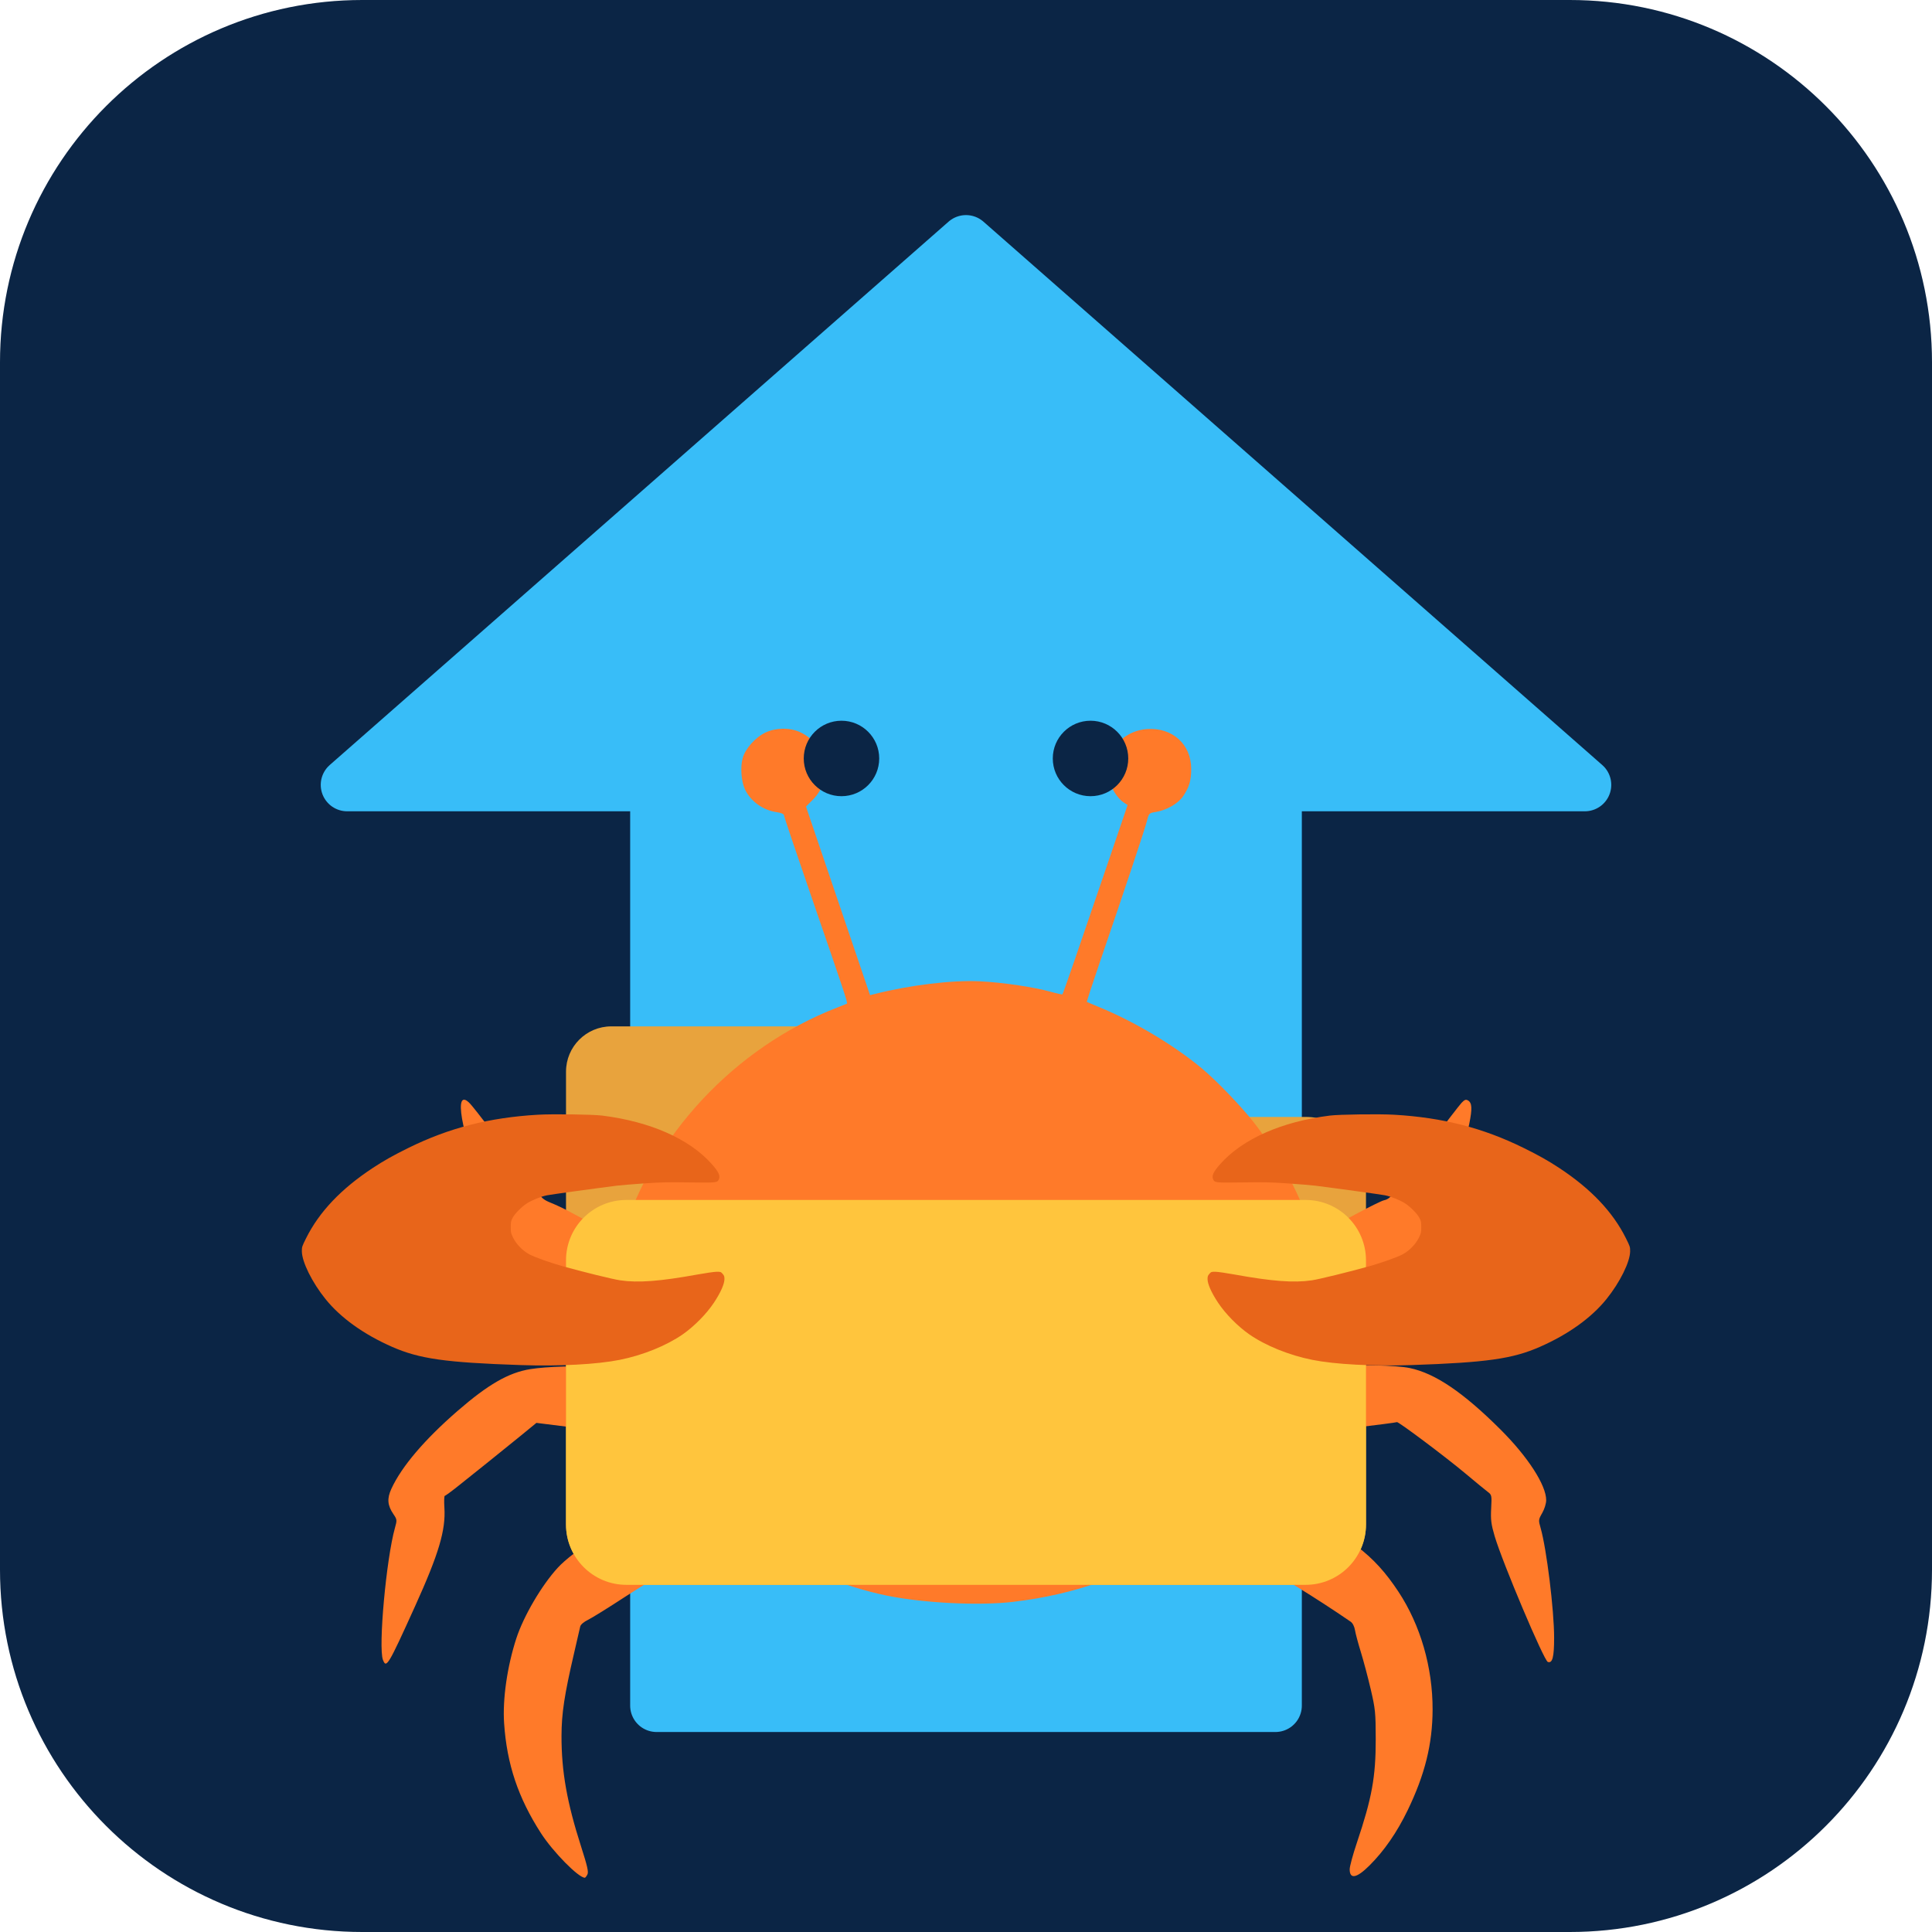
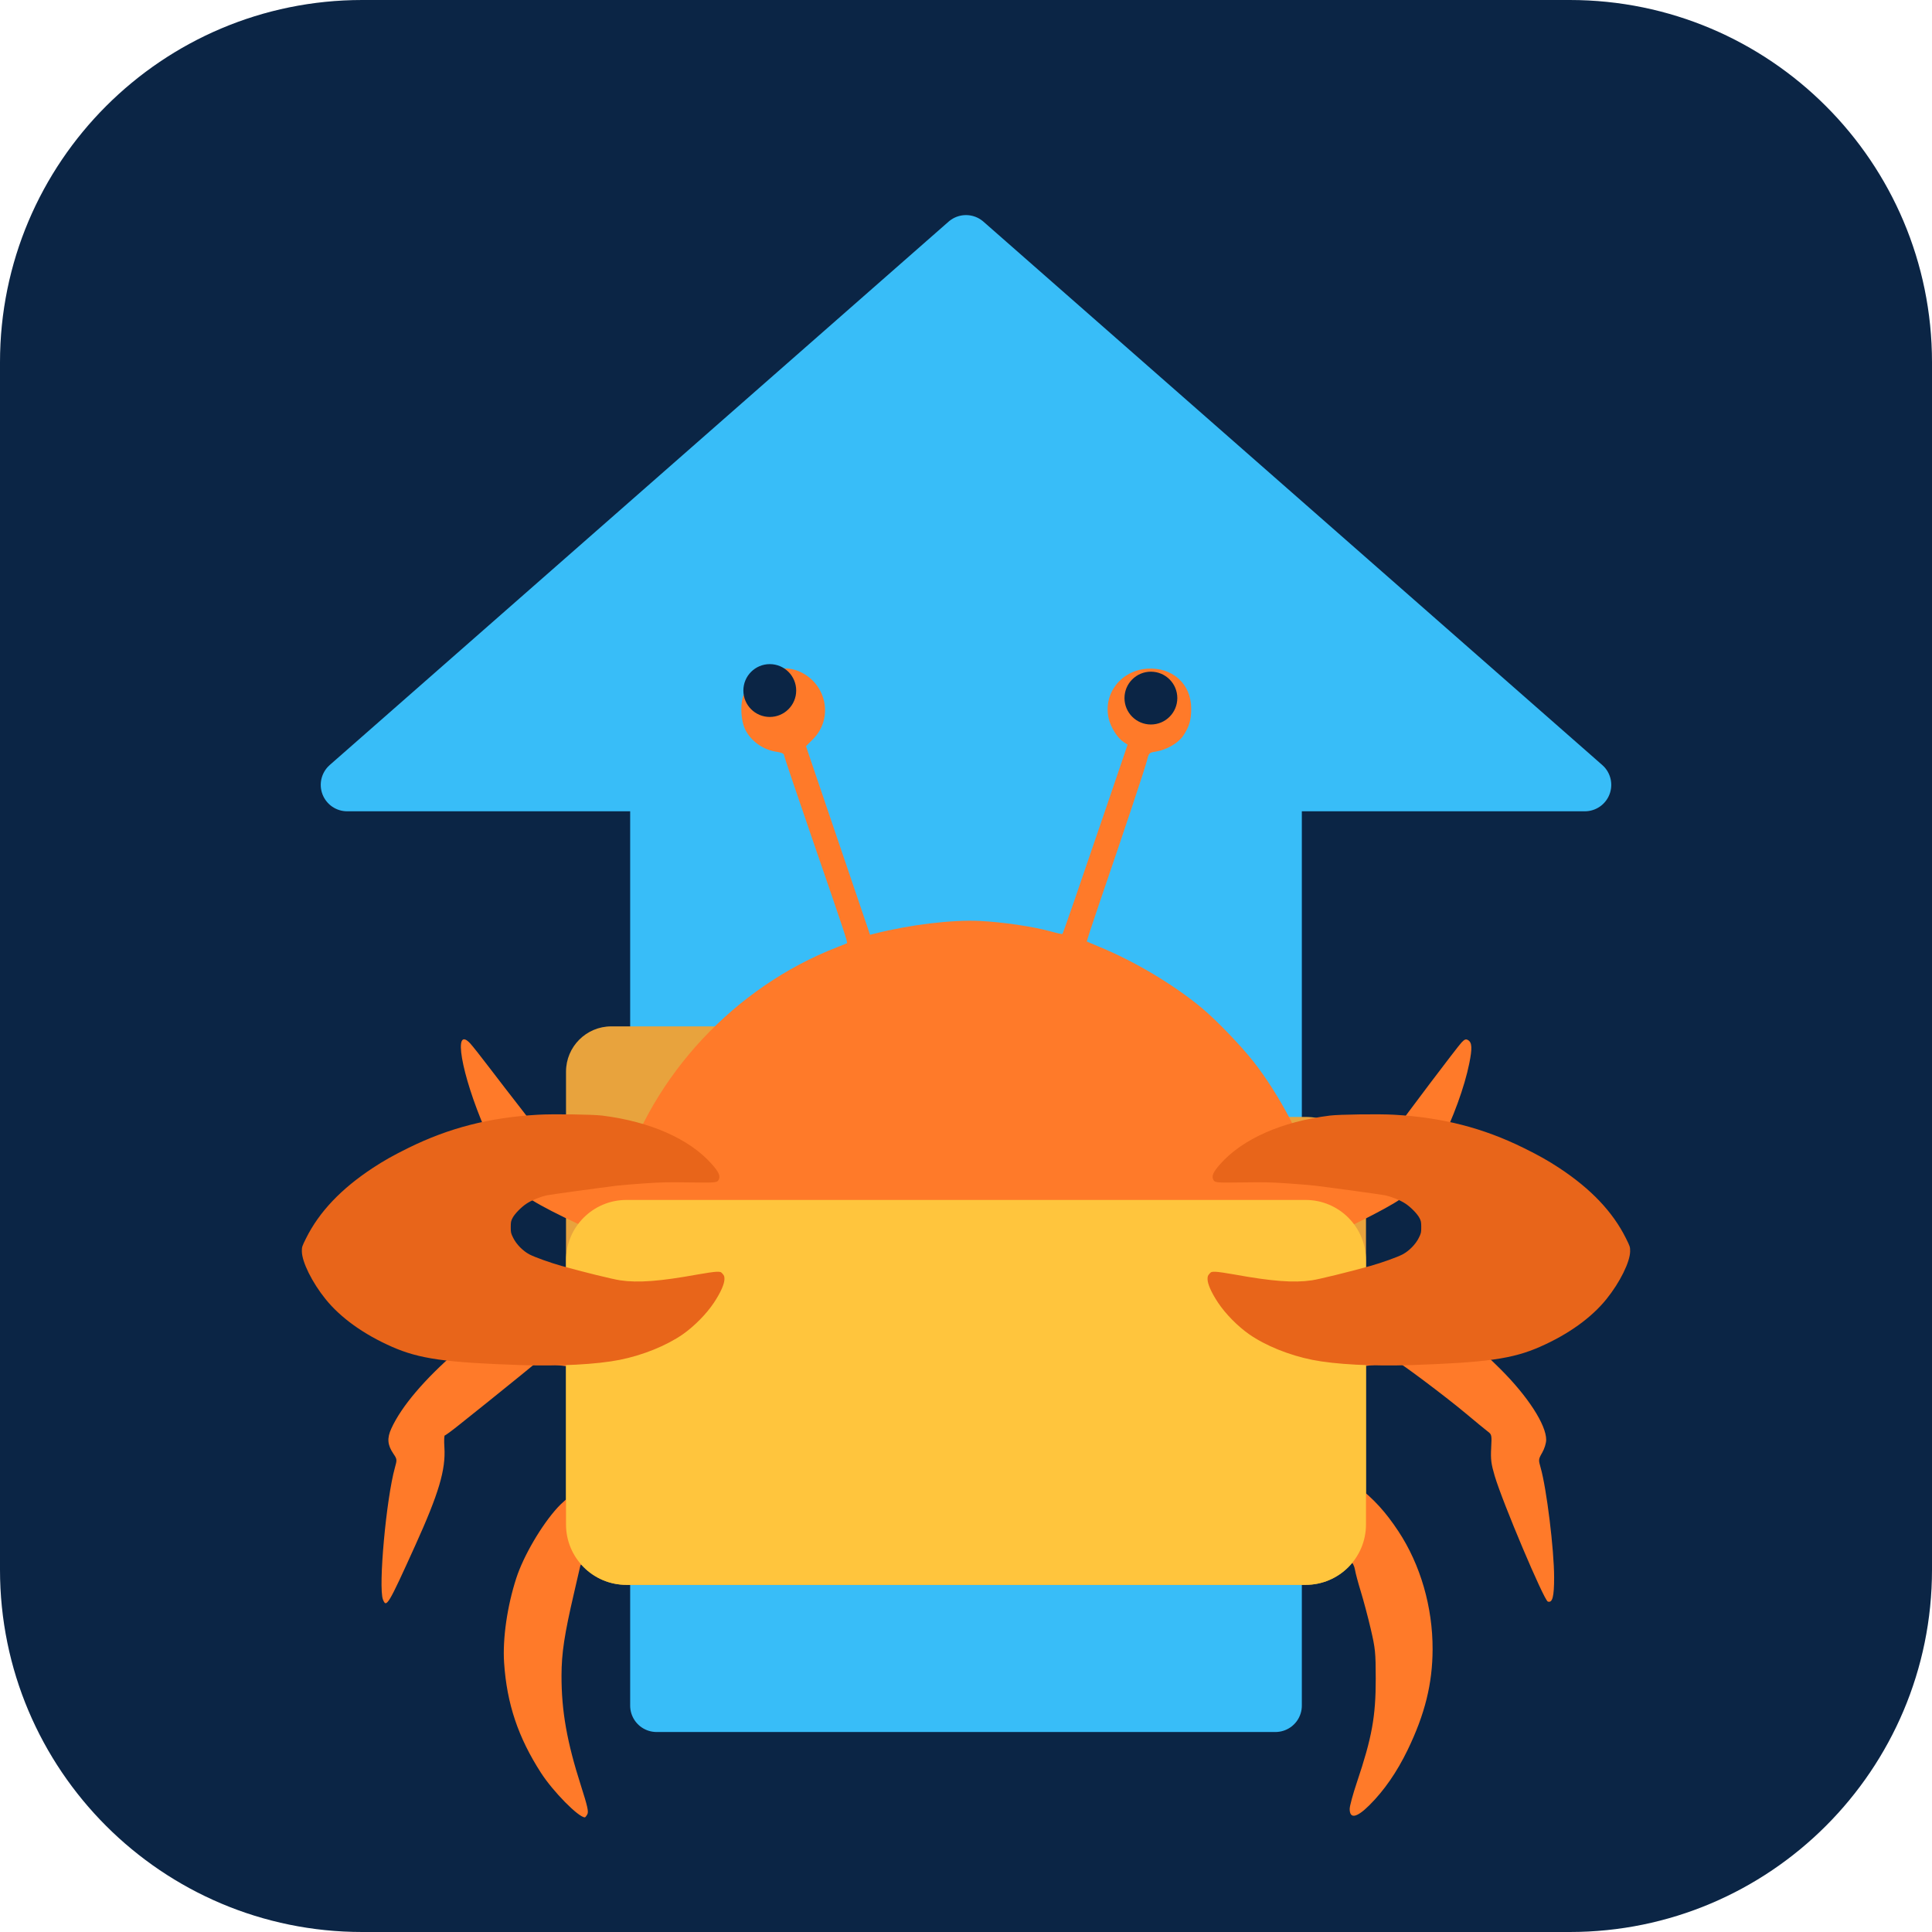
<svg xmlns="http://www.w3.org/2000/svg" viewBox="0 0 512 512" width="512" height="512">
  <rect x="0" y="0" width="512" height="512" rx="96" fill="#0B2545" />
  <path d="M256 64 L420 208 H338 V452 H174 V208 H92 Z" fill="#38BDF8" stroke="#38BDF8" stroke-width="14" stroke-linejoin="round" />
  <rect x="150" y="272" width="92" height="40" rx="12" fill="#E8A33D" />
  <rect x="150" y="296" width="212" height="124" rx="16" fill="#E8A33D" />
-   <g fill="#FF7A29" transform="translate(41.0,136.0) scale(0.42)">
+   <g fill="#FF7A29" transform="translate(41.0,120.0) scale(0.42)">
    <path d="M 385.462 138.366 C 379.171 141.295, 372.670 148.536, 371.011 154.462 C 369.417 160.155, 370.091 169.384, 372.461 174.320 C 376.090 181.881, 383.914 187.478, 392.497 188.655 C 395.017 189, 397 189.805, 397 190.484 C 397 191.150, 405.365 215.951, 415.588 245.598 C 434.707 301.039, 437.365 309.029, 436.818 309.430 C 436.643 309.559, 433.800 310.711, 430.500 311.990 C 366.087 336.965, 313.856 392.911, 294.429 457.738 C 294.363 457.959, 275.367 448.061, 261.500 440.580 C 258.200 438.800, 253.025 436.357, 250 435.151 C 245.755 433.460, 243.998 432.083, 242.301 429.120 C 241.091 427.007, 235.910 419.929, 230.788 413.390 C 225.666 406.850, 217.024 395.650, 211.582 388.500 C 206.141 381.350, 200.550 374.262, 199.158 372.750 C 187.944 360.570, 193.332 391.879, 208.494 427 C 218.707 450.657, 225.407 461.394, 234.912 469.332 C 241.183 474.570, 272.891 490.027, 288.250 495.333 C 289.587 495.794, 290.002 497.066, 290.008 500.719 C 290.018 507.229, 291.548 516.507, 294.639 528.802 C 296.064 534.468, 297.065 539.223, 296.865 539.368 C 296.664 539.514, 290.200 539.240, 282.500 538.760 C 267.511 537.825, 247.349 538.411, 236.975 540.081 C 223.284 542.286, 210.353 549.727, 191 566.536 C 170.154 584.642, 155.713 601.648, 149.314 615.626 C 146.491 621.792, 146.838 626.009, 150.628 631.594 C 152.941 635.002, 152.972 635.294, 151.567 640.310 C 146.085 659.878, 141.017 715.653, 144.006 723.516 C 146.141 729.131, 147.301 727.193, 164.362 689.500 C 179.264 656.580, 183.691 641.674, 182.781 627.495 C 182.517 623.373, 182.638 620, 183.050 620 C 183.462 620, 187.584 616.962, 192.210 613.250 C 196.836 609.538, 205.319 602.753, 211.060 598.173 C 216.802 593.593, 225.853 586.280, 231.173 581.921 L 240.846 573.997 264.460 576.953 C 277.448 578.580, 294.618 580.466, 302.614 581.145 L 317.154 582.381 318.971 585.940 C 321.545 590.982, 331.523 604.808, 335.779 609.232 C 337.754 611.284, 339.174 613.113, 338.935 613.297 C 338.696 613.480, 330.721 617.537, 321.214 622.311 C 290.891 637.538, 263.891 654.938, 254.255 665.464 C 244.108 676.547, 232.734 695.965, 228.167 710 C 222.413 727.684, 219.444 748.299, 220.461 763.500 C 222.189 789.296, 229.299 810.516, 243.704 832.870 C 251.337 844.713, 267.380 861, 271.415 861 C 271.698 861, 272.411 860.101, 272.999 859.002 C 273.849 857.413, 273.043 853.808, 269.059 841.390 C 260.102 813.468, 256.639 793.916, 256.682 771.500 C 256.710 757.347, 258.484 745.638, 264.564 719.500 C 266.483 711.250, 268.250 703.585, 268.491 702.466 C 268.750 701.266, 270.793 699.527, 273.476 698.224 C 275.977 697.009, 286.612 690.397, 297.110 683.531 C 307.608 676.665, 321.891 668.157, 328.849 664.625 C 335.807 661.092, 348.047 654.887, 356.049 650.836 L 370.598 643.470 379.549 649.271 C 402.879 664.390, 434.871 677.472, 462.071 683.014 C 485.105 687.709, 520.167 689.441, 541.500 686.939 C 580.997 682.306, 615.172 670.020, 646.363 649.237 C 653.342 644.587, 657.666 642.290, 658.382 642.853 C 659.459 643.700, 664.647 646.473, 690.500 660.017 C 707.751 669.055, 732.751 684.426, 754.613 699.436 C 755.874 700.302, 756.977 702.452, 757.347 704.767 C 757.688 706.902, 759.348 713.115, 761.036 718.574 C 762.723 724.033, 765.524 734.575, 767.259 742 C 770.174 754.474, 770.416 756.868, 770.437 773.500 C 770.468 797.352, 768.037 810.718, 758.530 838.958 C 756.039 846.360, 754 853.871, 754 855.649 C 754 862.151, 758.426 861.308, 766.492 853.268 C 775.798 843.991, 783.798 832.427, 790.542 818.500 C 801.458 795.959, 806.241 776.706, 806.317 755 C 806.410 728.313, 798.661 701.559, 784.733 680.478 C 769.184 656.944, 754.138 645.561, 709.250 623.375 C 697.563 617.599, 688 612.695, 688 612.478 C 688 612.261, 691.188 608.128, 695.084 603.292 C 698.980 598.456, 703.811 591.740, 705.820 588.367 L 709.472 582.233 716.986 581.575 C 728.627 580.554, 783.374 573.959, 783.809 573.525 C 784.439 572.894, 814.562 595.480, 827 605.909 C 833.325 611.212, 839.675 616.433, 841.111 617.510 C 843.640 619.407, 843.708 619.736, 843.277 627.984 C 842.904 635.124, 843.260 637.951, 845.480 645.484 C 850.341 661.983, 876.568 724.023, 879.028 724.843 C 881.959 725.820, 883 721.812, 882.999 709.559 C 882.997 692.105, 878.237 653.429, 874.481 640.350 C 873.048 635.358, 873.079 635.066, 875.489 630.850 C 876.900 628.381, 877.981 624.891, 877.988 622.779 C 878.019 613.305, 866.398 595.344, 849.088 578.109 C 825.583 554.707, 807.960 542.774, 791.930 539.407 C 783.308 537.596, 759.702 537.090, 741.116 538.318 L 728.731 539.136 729.406 536.818 C 732.184 527.283, 735.128 512.017, 735.652 504.435 L 736.277 495.371 741.389 493.577 C 750.732 490.298, 778.394 476.259, 785.763 471.057 C 795.625 464.095, 800.293 457.750, 810.375 437.609 C 819.322 419.734, 826.445 400.196, 829.465 385.248 C 831.385 375.748, 831.211 372.147, 828.761 370.613 C 827.367 369.740, 826.546 370.018, 824.628 372.012 C 822.050 374.691, 787.478 420.457, 782.207 428.169 C 779.868 431.590, 778.145 433.016, 775.758 433.504 C 772.540 434.162, 743.599 449.626, 735.130 455.212 C 732.727 456.797, 730.670 457.960, 730.559 457.797 C 730.449 457.634, 729.815 455.050, 729.152 452.056 C 725.377 435.020, 709.458 404.776, 693.593 384.500 C 685.565 374.240, 669.933 357.989, 660.695 350.300 C 642.913 335.500, 618.065 320.704, 595.500 311.478 C 591.650 309.904, 588.351 308.515, 588.168 308.393 C 587.986 308.270, 591.514 297.444, 596.008 284.335 C 611.695 238.581, 624.748 199.461, 626.032 194.352 C 627.281 189.382, 627.467 189.182, 631.413 188.571 C 638.285 187.508, 645.704 183.296, 648.845 178.675 C 652.770 172.901, 654 168.759, 654 161.318 C 654 145.776, 642.098 135.080, 626.078 136.227 C 609.695 137.399, 598.429 151.934, 601.896 167.426 C 603.194 173.224, 607.404 179.908, 611.414 182.536 L 613.868 184.143 600.526 223.322 C 582.638 275.850, 573.194 303.140, 572.748 303.585 C 572.546 303.788, 569.257 303.076, 565.440 302.003 C 554.660 298.974, 534.798 296.042, 520.500 295.369 C 502.881 294.539, 476.355 297.768, 453.932 303.472 L 451.364 304.126 431.150 244.621 L 410.936 185.116 415.312 180.741 C 428.384 167.669, 424.127 145.822, 407 138.079 C 400.668 135.216, 391.978 135.331, 385.462 138.366" />
  </g>
  <rect x="150" y="318" width="212" height="102" rx="16" fill="#FFC53D" />
  <g fill="#E8651A" transform="translate(48.0,242.4) scale(0.1688)">
    <path d="M 560 314.076 C 483.768 318.510, 420.715 334.684, 356.694 366.225 C 333.385 377.708, 318.172 386.270, 301 397.568 C 251.168 430.355, 216.846 466.498, 196.195 507.934 C 189.792 520.783, 189.502 521.676, 189.552 528.434 C 189.676 545.154, 205.550 577.232, 226.700 603.500 C 250.292 632.801, 286.518 658.814, 331 678.393 C 373.978 697.310, 414.908 703.127, 533 707.103 C 593.897 709.153, 652.607 706.060, 688.500 698.910 C 724.745 691.690, 761.992 676.622, 787.500 658.859 C 805.650 646.221, 825.001 626.545, 836.697 608.837 C 847.111 593.069, 853 579.766, 853 572.009 C 853 567.919, 852.479 566.449, 850.077 563.766 C 847.288 560.649, 846.843 560.506, 840.327 560.629 C 836.572 560.700, 823.375 562.600, 811 564.851 C 751.886 575.603, 717.535 578.203, 689.358 574.057 C 677.568 572.323, 629.875 560.604, 597.352 551.451 C 579.354 546.386, 555.134 537.705, 546.841 533.347 C 536.604 527.968, 526.364 517.539, 521.342 507.378 C 517.738 500.085, 517.501 499.044, 517.509 490.552 C 517.517 482.525, 517.845 480.878, 520.400 476.006 C 523.819 469.485, 534.127 458.985, 542.500 453.493 C 550.506 448.242, 564.664 442.519, 574.500 440.559 C 581.318 439.200, 648.028 429.995, 683.500 425.519 C 689.550 424.755, 708.675 423.150, 726 421.951 C 753.305 420.062, 762.816 419.845, 797.420 420.324 C 840.024 420.913, 841.440 420.783, 843.970 416.055 C 847.006 410.383, 844.180 404.018, 833.067 391.500 C 798.020 352.020, 736.577 324.849, 661 315.409 C 645.952 313.529, 583.554 312.706, 560 314.076" />
  </g>
  <g fill="#E8651A" transform="translate(512,0) scale(-1,1) translate(48.0,242.4) scale(0.1688)">
    <path d="M 560 314.076 C 483.768 318.510, 420.715 334.684, 356.694 366.225 C 333.385 377.708, 318.172 386.270, 301 397.568 C 251.168 430.355, 216.846 466.498, 196.195 507.934 C 189.792 520.783, 189.502 521.676, 189.552 528.434 C 189.676 545.154, 205.550 577.232, 226.700 603.500 C 250.292 632.801, 286.518 658.814, 331 678.393 C 373.978 697.310, 414.908 703.127, 533 707.103 C 593.897 709.153, 652.607 706.060, 688.500 698.910 C 724.745 691.690, 761.992 676.622, 787.500 658.859 C 805.650 646.221, 825.001 626.545, 836.697 608.837 C 847.111 593.069, 853 579.766, 853 572.009 C 853 567.919, 852.479 566.449, 850.077 563.766 C 847.288 560.649, 846.843 560.506, 840.327 560.629 C 836.572 560.700, 823.375 562.600, 811 564.851 C 751.886 575.603, 717.535 578.203, 689.358 574.057 C 677.568 572.323, 629.875 560.604, 597.352 551.451 C 579.354 546.386, 555.134 537.705, 546.841 533.347 C 536.604 527.968, 526.364 517.539, 521.342 507.378 C 517.738 500.085, 517.501 499.044, 517.509 490.552 C 517.517 482.525, 517.845 480.878, 520.400 476.006 C 523.819 469.485, 534.127 458.985, 542.500 453.493 C 550.506 448.242, 564.664 442.519, 574.500 440.559 C 581.318 439.200, 648.028 429.995, 683.500 425.519 C 689.550 424.755, 708.675 423.150, 726 421.951 C 753.305 420.062, 762.816 419.845, 797.420 420.324 C 840.024 420.913, 841.440 420.783, 843.970 416.055 C 847.006 410.383, 844.180 404.018, 833.067 391.500 C 798.020 352.020, 736.577 324.849, 661 315.409 C 645.952 313.529, 583.554 312.706, 560 314.076" />
  </g>
-   <circle cx="223" cy="201" r="10" fill="#0B2545" />
-   <circle cx="289" cy="201" r="10" fill="#0B2545" />
+   <circle cx="204" cy="183" r="7" fill="#0B2545" />
+   <circle cx="305" cy="185" r="7" fill="#0B2545" />
</svg>
